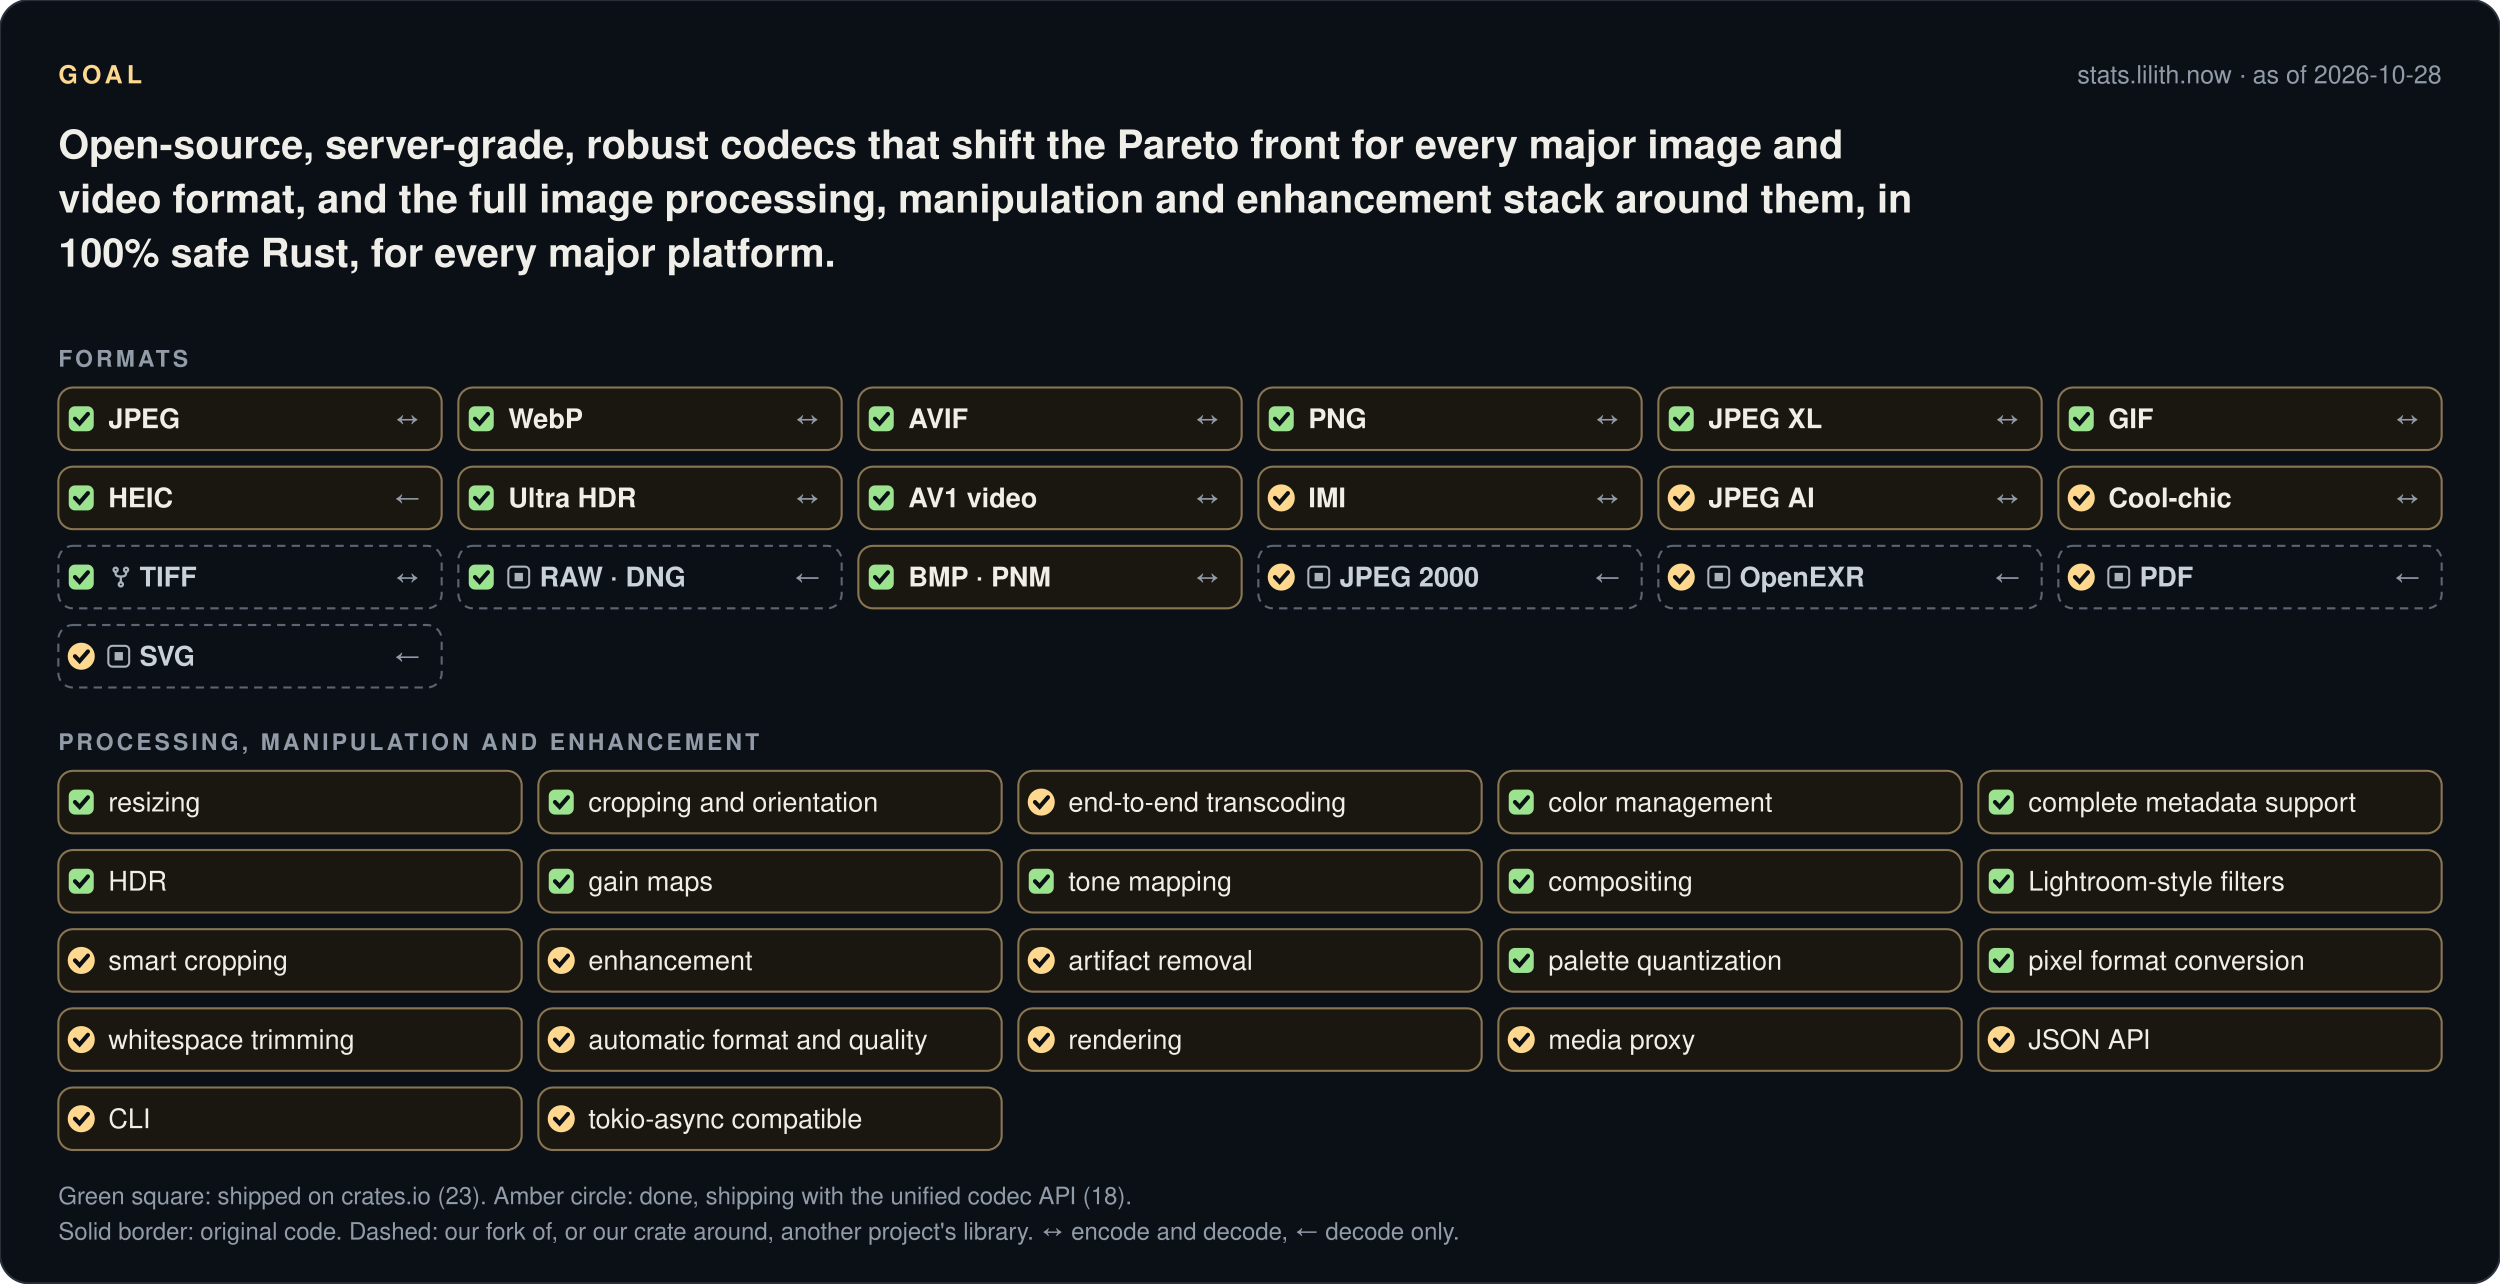
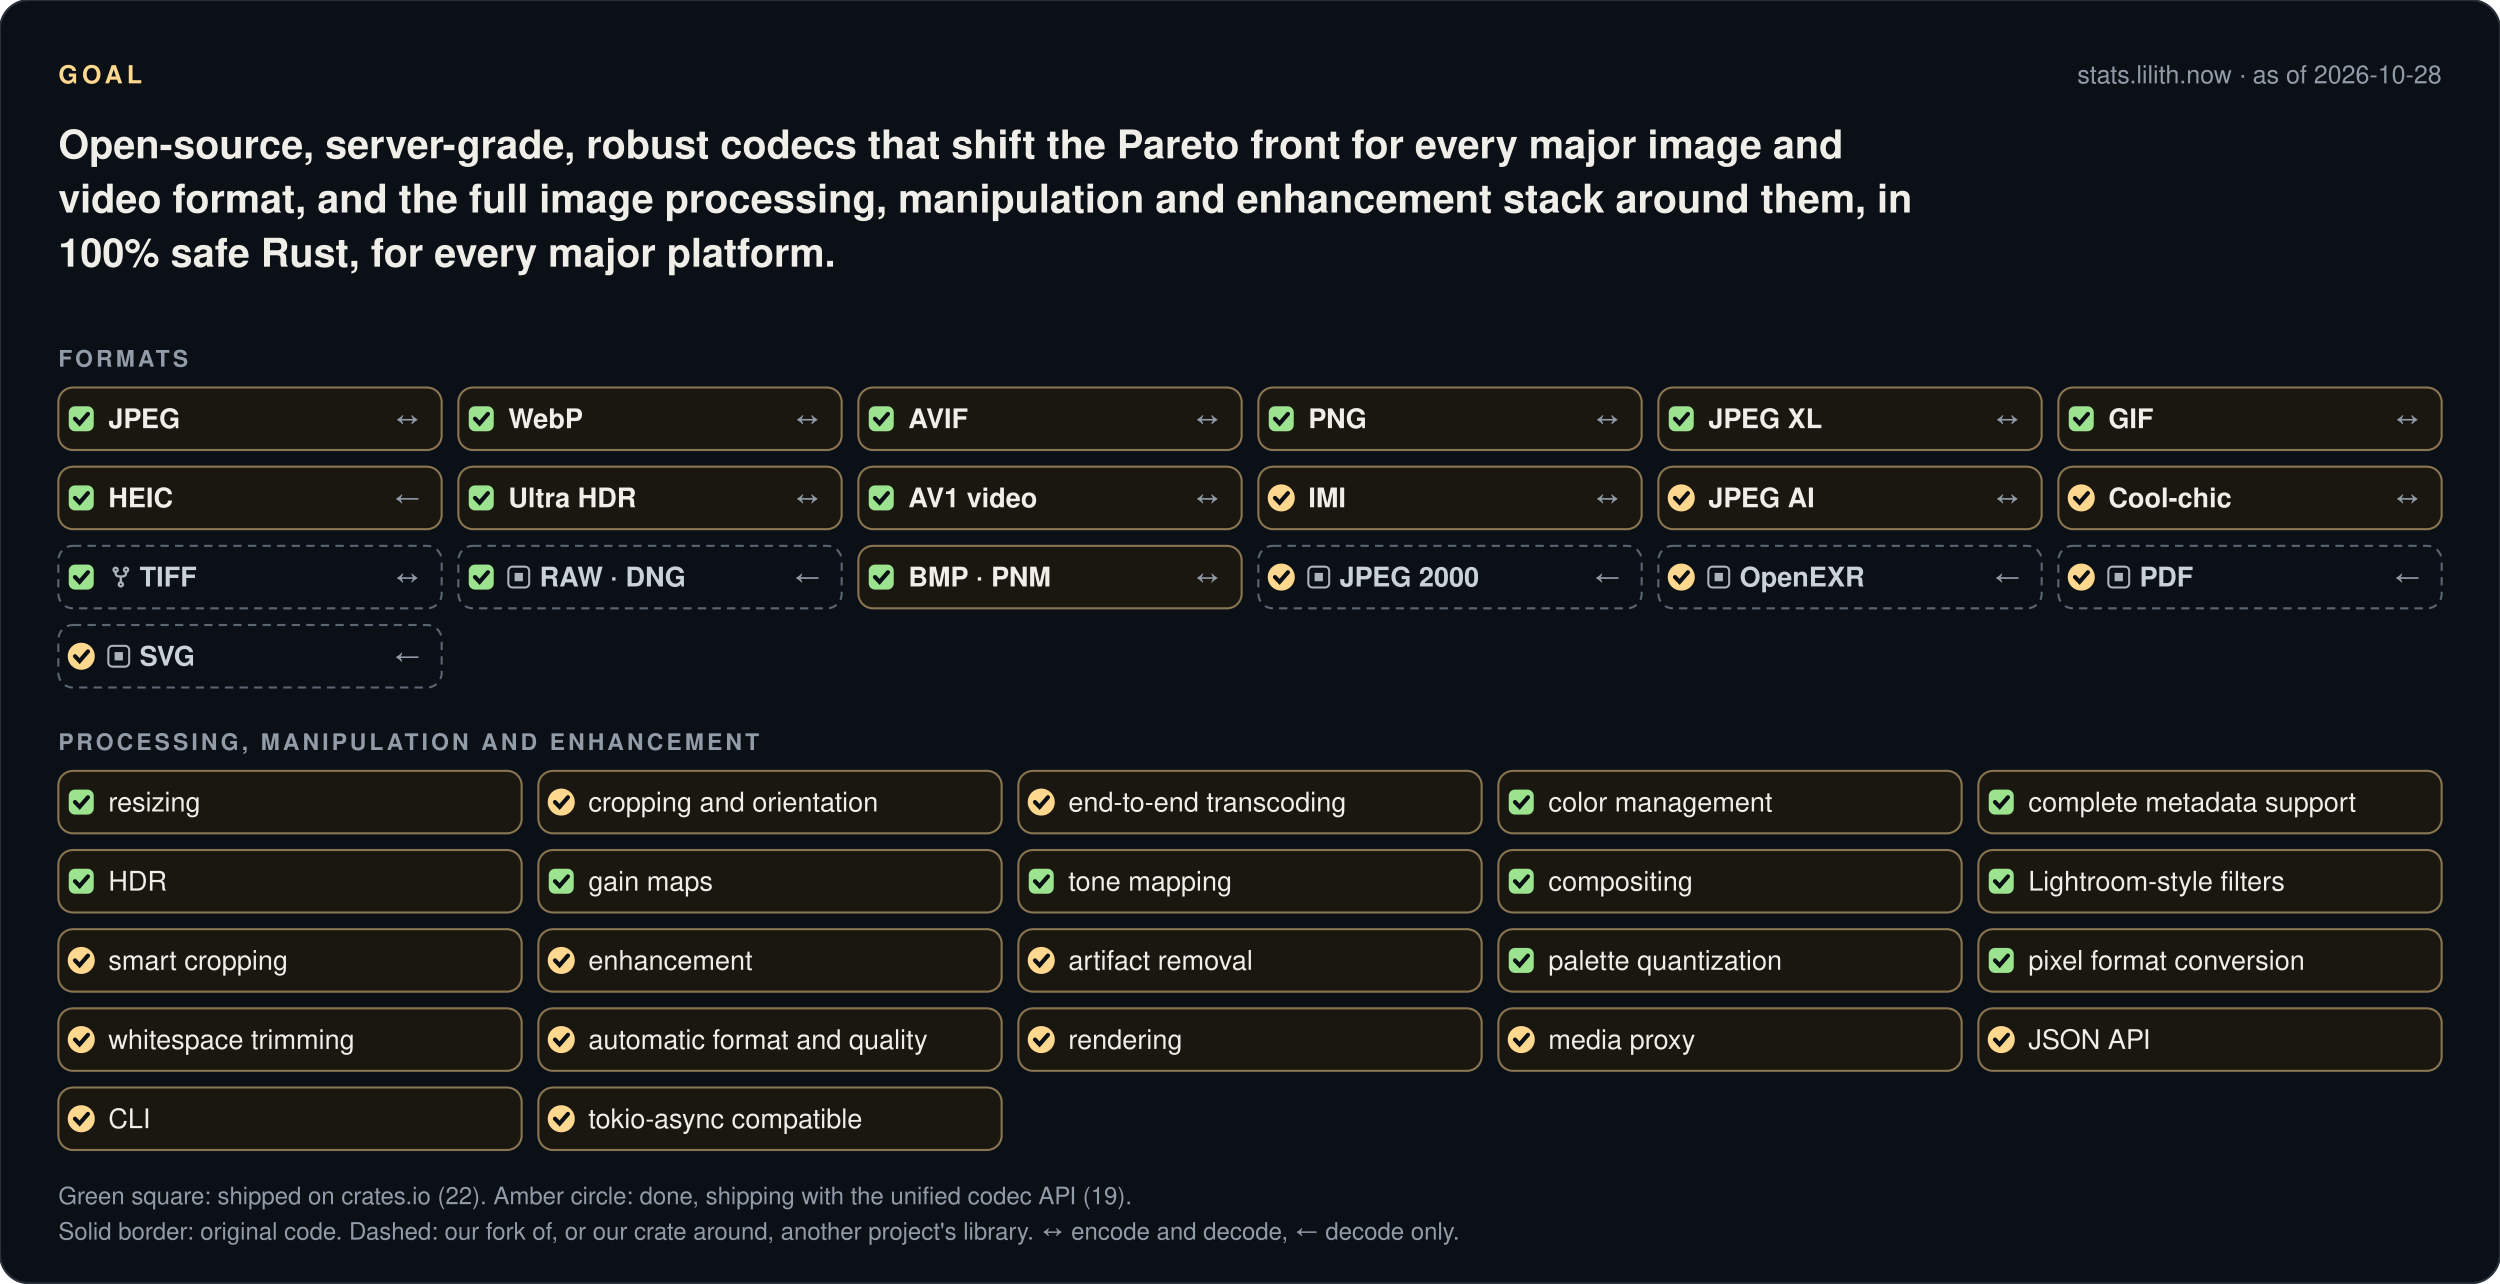
<svg xmlns="http://www.w3.org/2000/svg" width="1200" height="616" viewBox="0 0 1200 616" role="img" aria-label="Goals achieved: formats and processing, with what has shipped" font-family="'Segoe UI', 'Helvetica Neue', Helvetica, Arial, sans-serif">
  <rect width="1200" height="616" rx="14" fill="#0b1016" stroke="#28313a" />
  <text x="28" y="40" fill="#ffd88f" font-size="12" font-weight="700" letter-spacing="2">GOAL</text>
  <text x="1172" y="40" fill="#929ca8" font-size="12" text-anchor="end">stats.lilith.now · as of 2026-10-28</text>
  <text x="28" y="76" fill="#f0eee8" font-size="19" font-weight="600">Open-source, server-grade, robust codecs that shift the Pareto front for every major image and</text>
  <text x="28" y="102" fill="#f0eee8" font-size="19" font-weight="600">video format, and the full image processing, manipulation and enhancement stack around them, in</text>
  <text x="28" y="128" fill="#f0eee8" font-size="19" font-weight="600">100% safe Rust, for every major platform.</text>
  <text x="28" y="176" fill="#929ca8" font-size="11" font-weight="700" letter-spacing="1.5">FORMATS</text>
  <rect x="28.0" y="186" width="184.0" height="30" rx="7" fill="#1a1610" stroke="#ffd88f80" />
  <rect x="33.0" y="195.0" width="12" height="12" rx="3" fill="#9be38f" />
  <path d="M36.0 201.0 l2.2 2.3 l4 -4.6" fill="none" stroke="#0b1016" stroke-width="2" stroke-linecap="round" />
  <text x="52.0" y="205.5" fill="#f0eee8" font-size="13" font-weight="600">JPEG</text>
  <text x="202.0" y="205.5" fill="#929ca8" font-size="13" text-anchor="end">↔</text>
  <rect x="220.0" y="186" width="184.0" height="30" rx="7" fill="#1a1610" stroke="#ffd88f80" />
  <rect x="225.0" y="195.0" width="12" height="12" rx="3" fill="#9be38f" />
  <path d="M228.0 201.0 l2.2 2.3 l4 -4.6" fill="none" stroke="#0b1016" stroke-width="2" stroke-linecap="round" />
  <text x="244.0" y="205.5" fill="#f0eee8" font-size="13" font-weight="600">WebP</text>
  <text x="394.0" y="205.5" fill="#929ca8" font-size="13" text-anchor="end">↔</text>
  <rect x="412.0" y="186" width="184.0" height="30" rx="7" fill="#1a1610" stroke="#ffd88f80" />
  <rect x="417.0" y="195.0" width="12" height="12" rx="3" fill="#9be38f" />
  <path d="M420.0 201.0 l2.2 2.3 l4 -4.6" fill="none" stroke="#0b1016" stroke-width="2" stroke-linecap="round" />
  <text x="436.0" y="205.5" fill="#f0eee8" font-size="13" font-weight="600">AVIF</text>
  <text x="586.0" y="205.5" fill="#929ca8" font-size="13" text-anchor="end">↔</text>
  <rect x="604.0" y="186" width="184.0" height="30" rx="7" fill="#1a1610" stroke="#ffd88f80" />
  <rect x="609.0" y="195.0" width="12" height="12" rx="3" fill="#9be38f" />
  <path d="M612.0 201.0 l2.2 2.3 l4 -4.6" fill="none" stroke="#0b1016" stroke-width="2" stroke-linecap="round" />
  <text x="628.0" y="205.5" fill="#f0eee8" font-size="13" font-weight="600">PNG</text>
  <text x="778.0" y="205.5" fill="#929ca8" font-size="13" text-anchor="end">↔</text>
  <rect x="796.0" y="186" width="184.0" height="30" rx="7" fill="#1a1610" stroke="#ffd88f80" />
  <rect x="801.0" y="195.0" width="12" height="12" rx="3" fill="#9be38f" />
  <path d="M804.0 201.0 l2.2 2.3 l4 -4.6" fill="none" stroke="#0b1016" stroke-width="2" stroke-linecap="round" />
  <text x="820.0" y="205.5" fill="#f0eee8" font-size="13" font-weight="600">JPEG XL</text>
  <text x="970.0" y="205.5" fill="#929ca8" font-size="13" text-anchor="end">↔</text>
  <rect x="988.0" y="186" width="184.0" height="30" rx="7" fill="#1a1610" stroke="#ffd88f80" />
  <rect x="993.0" y="195.0" width="12" height="12" rx="3" fill="#9be38f" />
  <path d="M996.0 201.0 l2.2 2.3 l4 -4.6" fill="none" stroke="#0b1016" stroke-width="2" stroke-linecap="round" />
  <text x="1012.0" y="205.5" fill="#f0eee8" font-size="13" font-weight="600">GIF</text>
  <text x="1162.0" y="205.5" fill="#929ca8" font-size="13" text-anchor="end">↔</text>
  <rect x="28.0" y="224" width="184.0" height="30" rx="7" fill="#1a1610" stroke="#ffd88f80" />
  <rect x="33.0" y="233.0" width="12" height="12" rx="3" fill="#9be38f" />
  <path d="M36.0 239.0 l2.2 2.3 l4 -4.6" fill="none" stroke="#0b1016" stroke-width="2" stroke-linecap="round" />
  <text x="52.0" y="243.5" fill="#f0eee8" font-size="13" font-weight="600">HEIC</text>
  <text x="202.0" y="243.5" fill="#929ca8" font-size="13" text-anchor="end">←</text>
  <rect x="220.0" y="224" width="184.0" height="30" rx="7" fill="#1a1610" stroke="#ffd88f80" />
  <rect x="225.0" y="233.0" width="12" height="12" rx="3" fill="#9be38f" />
  <path d="M228.0 239.0 l2.2 2.3 l4 -4.6" fill="none" stroke="#0b1016" stroke-width="2" stroke-linecap="round" />
  <text x="244.0" y="243.5" fill="#f0eee8" font-size="13" font-weight="600">Ultra HDR</text>
  <text x="394.0" y="243.5" fill="#929ca8" font-size="13" text-anchor="end">↔</text>
  <rect x="412.0" y="224" width="184.0" height="30" rx="7" fill="#1a1610" stroke="#ffd88f80" />
  <rect x="417.0" y="233.0" width="12" height="12" rx="3" fill="#9be38f" />
  <path d="M420.0 239.0 l2.2 2.3 l4 -4.6" fill="none" stroke="#0b1016" stroke-width="2" stroke-linecap="round" />
  <text x="436.0" y="243.5" fill="#f0eee8" font-size="13" font-weight="600">AV1 video</text>
  <text x="586.0" y="243.5" fill="#929ca8" font-size="13" text-anchor="end">↔</text>
  <rect x="604.0" y="224" width="184.0" height="30" rx="7" fill="#1a1610" stroke="#ffd88f80" />
  <circle cx="615.0" cy="239.0" r="6.5" fill="#ffd88f" />
  <path d="M612.0 239.0 l2.2 2.3 l4 -4.6" fill="none" stroke="#0b1016" stroke-width="2" stroke-linecap="round" />
  <text x="628.0" y="243.5" fill="#f0eee8" font-size="13" font-weight="600">IMI</text>
  <text x="778.0" y="243.5" fill="#929ca8" font-size="13" text-anchor="end">↔</text>
  <rect x="796.0" y="224" width="184.0" height="30" rx="7" fill="#1a1610" stroke="#ffd88f80" />
  <circle cx="807.0" cy="239.0" r="6.5" fill="#ffd88f" />
  <path d="M804.0 239.0 l2.2 2.3 l4 -4.6" fill="none" stroke="#0b1016" stroke-width="2" stroke-linecap="round" />
  <text x="820.0" y="243.5" fill="#f0eee8" font-size="13" font-weight="600">JPEG AI</text>
  <text x="970.0" y="243.5" fill="#929ca8" font-size="13" text-anchor="end">↔</text>
  <rect x="988.0" y="224" width="184.0" height="30" rx="7" fill="#1a1610" stroke="#ffd88f80" />
  <circle cx="999.0" cy="239.0" r="6.5" fill="#ffd88f" />
  <path d="M996.0 239.0 l2.2 2.3 l4 -4.6" fill="none" stroke="#0b1016" stroke-width="2" stroke-linecap="round" />
  <text x="1012.0" y="243.5" fill="#f0eee8" font-size="13" font-weight="600">Cool-chic</text>
  <text x="1162.0" y="243.5" fill="#929ca8" font-size="13" text-anchor="end">↔</text>
  <rect x="28.0" y="262" width="184.0" height="30" rx="7" fill="none" stroke="#5b6672" stroke-dasharray="4 3" />
  <rect x="33.0" y="271.0" width="12" height="12" rx="3" fill="#9be38f" />
  <path d="M36.0 277.0 l2.2 2.3 l4 -4.6" fill="none" stroke="#0b1016" stroke-width="2" stroke-linecap="round" />
  <g transform="translate(52.0,271.0) scale(.5)" fill="none" stroke="#aab3bc" stroke-width="2.2" stroke-linecap="round">
    <circle cx="7" cy="5" r="2" />
    <circle cx="17" cy="5" r="2" />
    <circle cx="12" cy="19" r="2" />
    <path d="M7 7v1.5c0 2 1.5 3 5 3s5-1 5-3V7m-5 4.5V17" />
  </g>
  <text x="67.0" y="281.5" fill="#c9d1d9" font-size="13" font-weight="600">TIFF</text>
  <text x="202.0" y="281.5" fill="#929ca8" font-size="13" text-anchor="end">↔</text>
  <rect x="220.0" y="262" width="184.0" height="30" rx="7" fill="none" stroke="#5b6672" stroke-dasharray="4 3" />
  <rect x="225.0" y="271.0" width="12" height="12" rx="3" fill="#9be38f" />
  <path d="M228.0 277.0 l2.2 2.3 l4 -4.6" fill="none" stroke="#0b1016" stroke-width="2" stroke-linecap="round" />
  <rect x="244.0" y="272.0" width="10" height="10" rx="2" fill="none" stroke="#aab3bc" />
  <rect x="247.0" y="275.0" width="4" height="4" fill="#aab3bc" />
  <text x="259.0" y="281.5" fill="#c9d1d9" font-size="13" font-weight="600">RAW · DNG</text>
  <text x="394.0" y="281.5" fill="#929ca8" font-size="13" text-anchor="end">←</text>
  <rect x="412.0" y="262" width="184.0" height="30" rx="7" fill="#1a1610" stroke="#ffd88f80" />
  <rect x="417.0" y="271.0" width="12" height="12" rx="3" fill="#9be38f" />
  <path d="M420.0 277.0 l2.2 2.3 l4 -4.6" fill="none" stroke="#0b1016" stroke-width="2" stroke-linecap="round" />
  <text x="436.0" y="281.5" fill="#f0eee8" font-size="13" font-weight="600">BMP · PNM</text>
  <text x="586.0" y="281.5" fill="#929ca8" font-size="13" text-anchor="end">↔</text>
  <rect x="604.0" y="262" width="184.0" height="30" rx="7" fill="none" stroke="#5b6672" stroke-dasharray="4 3" />
  <circle cx="615.0" cy="277.0" r="6.5" fill="#ffd88f" />
  <path d="M612.0 277.0 l2.2 2.3 l4 -4.6" fill="none" stroke="#0b1016" stroke-width="2" stroke-linecap="round" />
  <rect x="628.0" y="272.0" width="10" height="10" rx="2" fill="none" stroke="#aab3bc" />
  <rect x="631.0" y="275.0" width="4" height="4" fill="#aab3bc" />
  <text x="643.0" y="281.5" fill="#c9d1d9" font-size="13" font-weight="600">JPEG 2000</text>
  <text x="778.0" y="281.5" fill="#929ca8" font-size="13" text-anchor="end">←</text>
  <rect x="796.0" y="262" width="184.0" height="30" rx="7" fill="none" stroke="#5b6672" stroke-dasharray="4 3" />
  <circle cx="807.0" cy="277.0" r="6.5" fill="#ffd88f" />
  <path d="M804.0 277.0 l2.2 2.3 l4 -4.6" fill="none" stroke="#0b1016" stroke-width="2" stroke-linecap="round" />
  <rect x="820.0" y="272.0" width="10" height="10" rx="2" fill="none" stroke="#aab3bc" />
  <rect x="823.0" y="275.0" width="4" height="4" fill="#aab3bc" />
  <text x="835.0" y="281.5" fill="#c9d1d9" font-size="13" font-weight="600">OpenEXR</text>
  <text x="970.0" y="281.5" fill="#929ca8" font-size="13" text-anchor="end">←</text>
  <rect x="988.0" y="262" width="184.0" height="30" rx="7" fill="none" stroke="#5b6672" stroke-dasharray="4 3" />
  <circle cx="999.0" cy="277.0" r="6.5" fill="#ffd88f" />
  <path d="M996.0 277.0 l2.2 2.3 l4 -4.6" fill="none" stroke="#0b1016" stroke-width="2" stroke-linecap="round" />
  <rect x="1012.0" y="272.0" width="10" height="10" rx="2" fill="none" stroke="#aab3bc" />
  <rect x="1015.0" y="275.0" width="4" height="4" fill="#aab3bc" />
  <text x="1027.0" y="281.5" fill="#c9d1d9" font-size="13" font-weight="600">PDF</text>
  <text x="1162.0" y="281.5" fill="#929ca8" font-size="13" text-anchor="end">←</text>
  <rect x="28.0" y="300" width="184.0" height="30" rx="7" fill="none" stroke="#5b6672" stroke-dasharray="4 3" />
  <circle cx="39.0" cy="315.0" r="6.5" fill="#ffd88f" />
  <path d="M36.0 315.0 l2.2 2.3 l4 -4.6" fill="none" stroke="#0b1016" stroke-width="2" stroke-linecap="round" />
  <rect x="52.0" y="310.0" width="10" height="10" rx="2" fill="none" stroke="#aab3bc" />
  <rect x="55.0" y="313.0" width="4" height="4" fill="#aab3bc" />
  <text x="67.0" y="319.5" fill="#c9d1d9" font-size="13" font-weight="600">SVG</text>
  <text x="202.0" y="319.5" fill="#929ca8" font-size="13" text-anchor="end">←</text>
  <text x="28" y="360" fill="#929ca8" font-size="11" font-weight="700" letter-spacing="1.5">PROCESSING, MANIPULATION AND ENHANCEMENT</text>
  <rect x="28.0" y="370" width="222.4" height="30" rx="7" fill="#1a1610" stroke="#ffd88f80" />
  <rect x="33.0" y="379.0" width="12" height="12" rx="3" fill="#9be38f" />
  <path d="M36.0 385.0 l2.2 2.3 l4 -4.6" fill="none" stroke="#0b1016" stroke-width="2" stroke-linecap="round" />
  <text x="52.0" y="389.5" fill="#f0eee8" font-size="13" font-weight="400">resizing</text>
  <rect x="258.4" y="370" width="222.4" height="30" rx="7" fill="#1a1610" stroke="#ffd88f80" />
-   <rect x="263.4" y="379.0" width="12" height="12" rx="3" fill="#9be38f" />
+   <circle cx="269.4" cy="385.0" r="6.5" fill="#ffd88f" />
  <path d="M266.4 385.0 l2.2 2.3 l4 -4.6" fill="none" stroke="#0b1016" stroke-width="2" stroke-linecap="round" />
  <text x="282.4" y="389.5" fill="#f0eee8" font-size="13" font-weight="400">cropping and orientation</text>
  <rect x="488.8" y="370" width="222.4" height="30" rx="7" fill="#1a1610" stroke="#ffd88f80" />
  <circle cx="499.8" cy="385.0" r="6.5" fill="#ffd88f" />
  <path d="M496.8 385.0 l2.2 2.3 l4 -4.6" fill="none" stroke="#0b1016" stroke-width="2" stroke-linecap="round" />
  <text x="512.8" y="389.5" fill="#f0eee8" font-size="13" font-weight="400">end-to-end transcoding</text>
  <rect x="719.2" y="370" width="222.4" height="30" rx="7" fill="#1a1610" stroke="#ffd88f80" />
  <rect x="724.2" y="379.0" width="12" height="12" rx="3" fill="#9be38f" />
  <path d="M727.2 385.0 l2.2 2.3 l4 -4.6" fill="none" stroke="#0b1016" stroke-width="2" stroke-linecap="round" />
  <text x="743.2" y="389.5" fill="#f0eee8" font-size="13" font-weight="400">color management</text>
  <rect x="949.6" y="370" width="222.4" height="30" rx="7" fill="#1a1610" stroke="#ffd88f80" />
  <rect x="954.6" y="379.0" width="12" height="12" rx="3" fill="#9be38f" />
  <path d="M957.6 385.0 l2.2 2.3 l4 -4.6" fill="none" stroke="#0b1016" stroke-width="2" stroke-linecap="round" />
  <text x="973.6" y="389.5" fill="#f0eee8" font-size="13" font-weight="400">complete metadata support</text>
  <rect x="28.0" y="408" width="222.4" height="30" rx="7" fill="#1a1610" stroke="#ffd88f80" />
  <rect x="33.0" y="417.0" width="12" height="12" rx="3" fill="#9be38f" />
  <path d="M36.0 423.0 l2.2 2.3 l4 -4.6" fill="none" stroke="#0b1016" stroke-width="2" stroke-linecap="round" />
  <text x="52.0" y="427.5" fill="#f0eee8" font-size="13" font-weight="400">HDR</text>
  <rect x="258.4" y="408" width="222.4" height="30" rx="7" fill="#1a1610" stroke="#ffd88f80" />
  <rect x="263.4" y="417.0" width="12" height="12" rx="3" fill="#9be38f" />
  <path d="M266.4 423.0 l2.2 2.3 l4 -4.6" fill="none" stroke="#0b1016" stroke-width="2" stroke-linecap="round" />
  <text x="282.4" y="427.5" fill="#f0eee8" font-size="13" font-weight="400">gain maps</text>
  <rect x="488.8" y="408" width="222.4" height="30" rx="7" fill="#1a1610" stroke="#ffd88f80" />
  <rect x="493.8" y="417.0" width="12" height="12" rx="3" fill="#9be38f" />
  <path d="M496.8 423.0 l2.2 2.3 l4 -4.6" fill="none" stroke="#0b1016" stroke-width="2" stroke-linecap="round" />
  <text x="512.8" y="427.5" fill="#f0eee8" font-size="13" font-weight="400">tone mapping</text>
  <rect x="719.2" y="408" width="222.4" height="30" rx="7" fill="#1a1610" stroke="#ffd88f80" />
  <rect x="724.2" y="417.0" width="12" height="12" rx="3" fill="#9be38f" />
  <path d="M727.2 423.0 l2.2 2.3 l4 -4.6" fill="none" stroke="#0b1016" stroke-width="2" stroke-linecap="round" />
  <text x="743.2" y="427.5" fill="#f0eee8" font-size="13" font-weight="400">compositing</text>
  <rect x="949.6" y="408" width="222.4" height="30" rx="7" fill="#1a1610" stroke="#ffd88f80" />
  <rect x="954.6" y="417.0" width="12" height="12" rx="3" fill="#9be38f" />
  <path d="M957.6 423.0 l2.2 2.3 l4 -4.6" fill="none" stroke="#0b1016" stroke-width="2" stroke-linecap="round" />
  <text x="973.6" y="427.5" fill="#f0eee8" font-size="13" font-weight="400">Lightroom-style filters</text>
  <rect x="28.0" y="446" width="222.4" height="30" rx="7" fill="#1a1610" stroke="#ffd88f80" />
  <circle cx="39.0" cy="461.0" r="6.5" fill="#ffd88f" />
  <path d="M36.0 461.0 l2.2 2.3 l4 -4.6" fill="none" stroke="#0b1016" stroke-width="2" stroke-linecap="round" />
  <text x="52.0" y="465.5" fill="#f0eee8" font-size="13" font-weight="400">smart cropping</text>
  <rect x="258.4" y="446" width="222.4" height="30" rx="7" fill="#1a1610" stroke="#ffd88f80" />
  <circle cx="269.4" cy="461.0" r="6.5" fill="#ffd88f" />
  <path d="M266.4 461.0 l2.2 2.3 l4 -4.6" fill="none" stroke="#0b1016" stroke-width="2" stroke-linecap="round" />
  <text x="282.4" y="465.5" fill="#f0eee8" font-size="13" font-weight="400">enhancement</text>
  <rect x="488.8" y="446" width="222.4" height="30" rx="7" fill="#1a1610" stroke="#ffd88f80" />
  <circle cx="499.8" cy="461.0" r="6.5" fill="#ffd88f" />
  <path d="M496.8 461.0 l2.2 2.3 l4 -4.6" fill="none" stroke="#0b1016" stroke-width="2" stroke-linecap="round" />
  <text x="512.8" y="465.5" fill="#f0eee8" font-size="13" font-weight="400">artifact removal</text>
  <rect x="719.2" y="446" width="222.4" height="30" rx="7" fill="#1a1610" stroke="#ffd88f80" />
  <rect x="724.2" y="455.0" width="12" height="12" rx="3" fill="#9be38f" />
  <path d="M727.2 461.0 l2.2 2.3 l4 -4.6" fill="none" stroke="#0b1016" stroke-width="2" stroke-linecap="round" />
  <text x="743.2" y="465.5" fill="#f0eee8" font-size="13" font-weight="400">palette quantization</text>
  <rect x="949.6" y="446" width="222.4" height="30" rx="7" fill="#1a1610" stroke="#ffd88f80" />
  <rect x="954.6" y="455.0" width="12" height="12" rx="3" fill="#9be38f" />
  <path d="M957.6 461.0 l2.2 2.3 l4 -4.6" fill="none" stroke="#0b1016" stroke-width="2" stroke-linecap="round" />
  <text x="973.6" y="465.5" fill="#f0eee8" font-size="13" font-weight="400">pixel format conversion</text>
  <rect x="28.0" y="484" width="222.4" height="30" rx="7" fill="#1a1610" stroke="#ffd88f80" />
  <circle cx="39.0" cy="499.0" r="6.5" fill="#ffd88f" />
  <path d="M36.0 499.0 l2.2 2.3 l4 -4.6" fill="none" stroke="#0b1016" stroke-width="2" stroke-linecap="round" />
  <text x="52.0" y="503.5" fill="#f0eee8" font-size="13" font-weight="400">whitespace trimming</text>
  <rect x="258.4" y="484" width="222.4" height="30" rx="7" fill="#1a1610" stroke="#ffd88f80" />
  <circle cx="269.4" cy="499.0" r="6.5" fill="#ffd88f" />
  <path d="M266.4 499.0 l2.2 2.3 l4 -4.6" fill="none" stroke="#0b1016" stroke-width="2" stroke-linecap="round" />
  <text x="282.4" y="503.5" fill="#f0eee8" font-size="13" font-weight="400">automatic format and quality</text>
  <rect x="488.8" y="484" width="222.4" height="30" rx="7" fill="#1a1610" stroke="#ffd88f80" />
  <circle cx="499.8" cy="499.0" r="6.5" fill="#ffd88f" />
  <path d="M496.8 499.0 l2.2 2.3 l4 -4.6" fill="none" stroke="#0b1016" stroke-width="2" stroke-linecap="round" />
  <text x="512.8" y="503.5" fill="#f0eee8" font-size="13" font-weight="400">rendering</text>
  <rect x="719.2" y="484" width="222.4" height="30" rx="7" fill="#1a1610" stroke="#ffd88f80" />
  <circle cx="730.2" cy="499.0" r="6.5" fill="#ffd88f" />
  <path d="M727.2 499.0 l2.2 2.3 l4 -4.6" fill="none" stroke="#0b1016" stroke-width="2" stroke-linecap="round" />
  <text x="743.2" y="503.5" fill="#f0eee8" font-size="13" font-weight="400">media proxy</text>
  <rect x="949.6" y="484" width="222.4" height="30" rx="7" fill="#1a1610" stroke="#ffd88f80" />
  <circle cx="960.6" cy="499.0" r="6.5" fill="#ffd88f" />
  <path d="M957.6 499.0 l2.2 2.3 l4 -4.6" fill="none" stroke="#0b1016" stroke-width="2" stroke-linecap="round" />
  <text x="973.6" y="503.5" fill="#f0eee8" font-size="13" font-weight="400">JSON API</text>
  <rect x="28.0" y="522" width="222.4" height="30" rx="7" fill="#1a1610" stroke="#ffd88f80" />
  <circle cx="39.0" cy="537.0" r="6.5" fill="#ffd88f" />
  <path d="M36.0 537.0 l2.2 2.3 l4 -4.6" fill="none" stroke="#0b1016" stroke-width="2" stroke-linecap="round" />
  <text x="52.0" y="541.5" fill="#f0eee8" font-size="13" font-weight="400">CLI</text>
  <rect x="258.4" y="522" width="222.4" height="30" rx="7" fill="#1a1610" stroke="#ffd88f80" />
  <circle cx="269.4" cy="537.0" r="6.5" fill="#ffd88f" />
  <path d="M266.4 537.0 l2.2 2.3 l4 -4.6" fill="none" stroke="#0b1016" stroke-width="2" stroke-linecap="round" />
  <text x="282.4" y="541.5" fill="#f0eee8" font-size="13" font-weight="400">tokio-async compatible</text>
-   <text x="28" y="578" fill="#929ca8" font-size="11.5">Green square: shipped on crates.io (23). Amber circle: done, shipping with the unified codec API (18).</text>
+   <text x="28" y="578" fill="#929ca8" font-size="11.5">Green square: shipped on crates.io (22). Amber circle: done, shipping with the unified codec API (19).</text>
  <text x="28" y="595" fill="#929ca8" font-size="11.5">Solid border: original code. Dashed: our fork of, or our crate around, another project's library. ↔ encode and decode, ← decode only.</text>
</svg>
